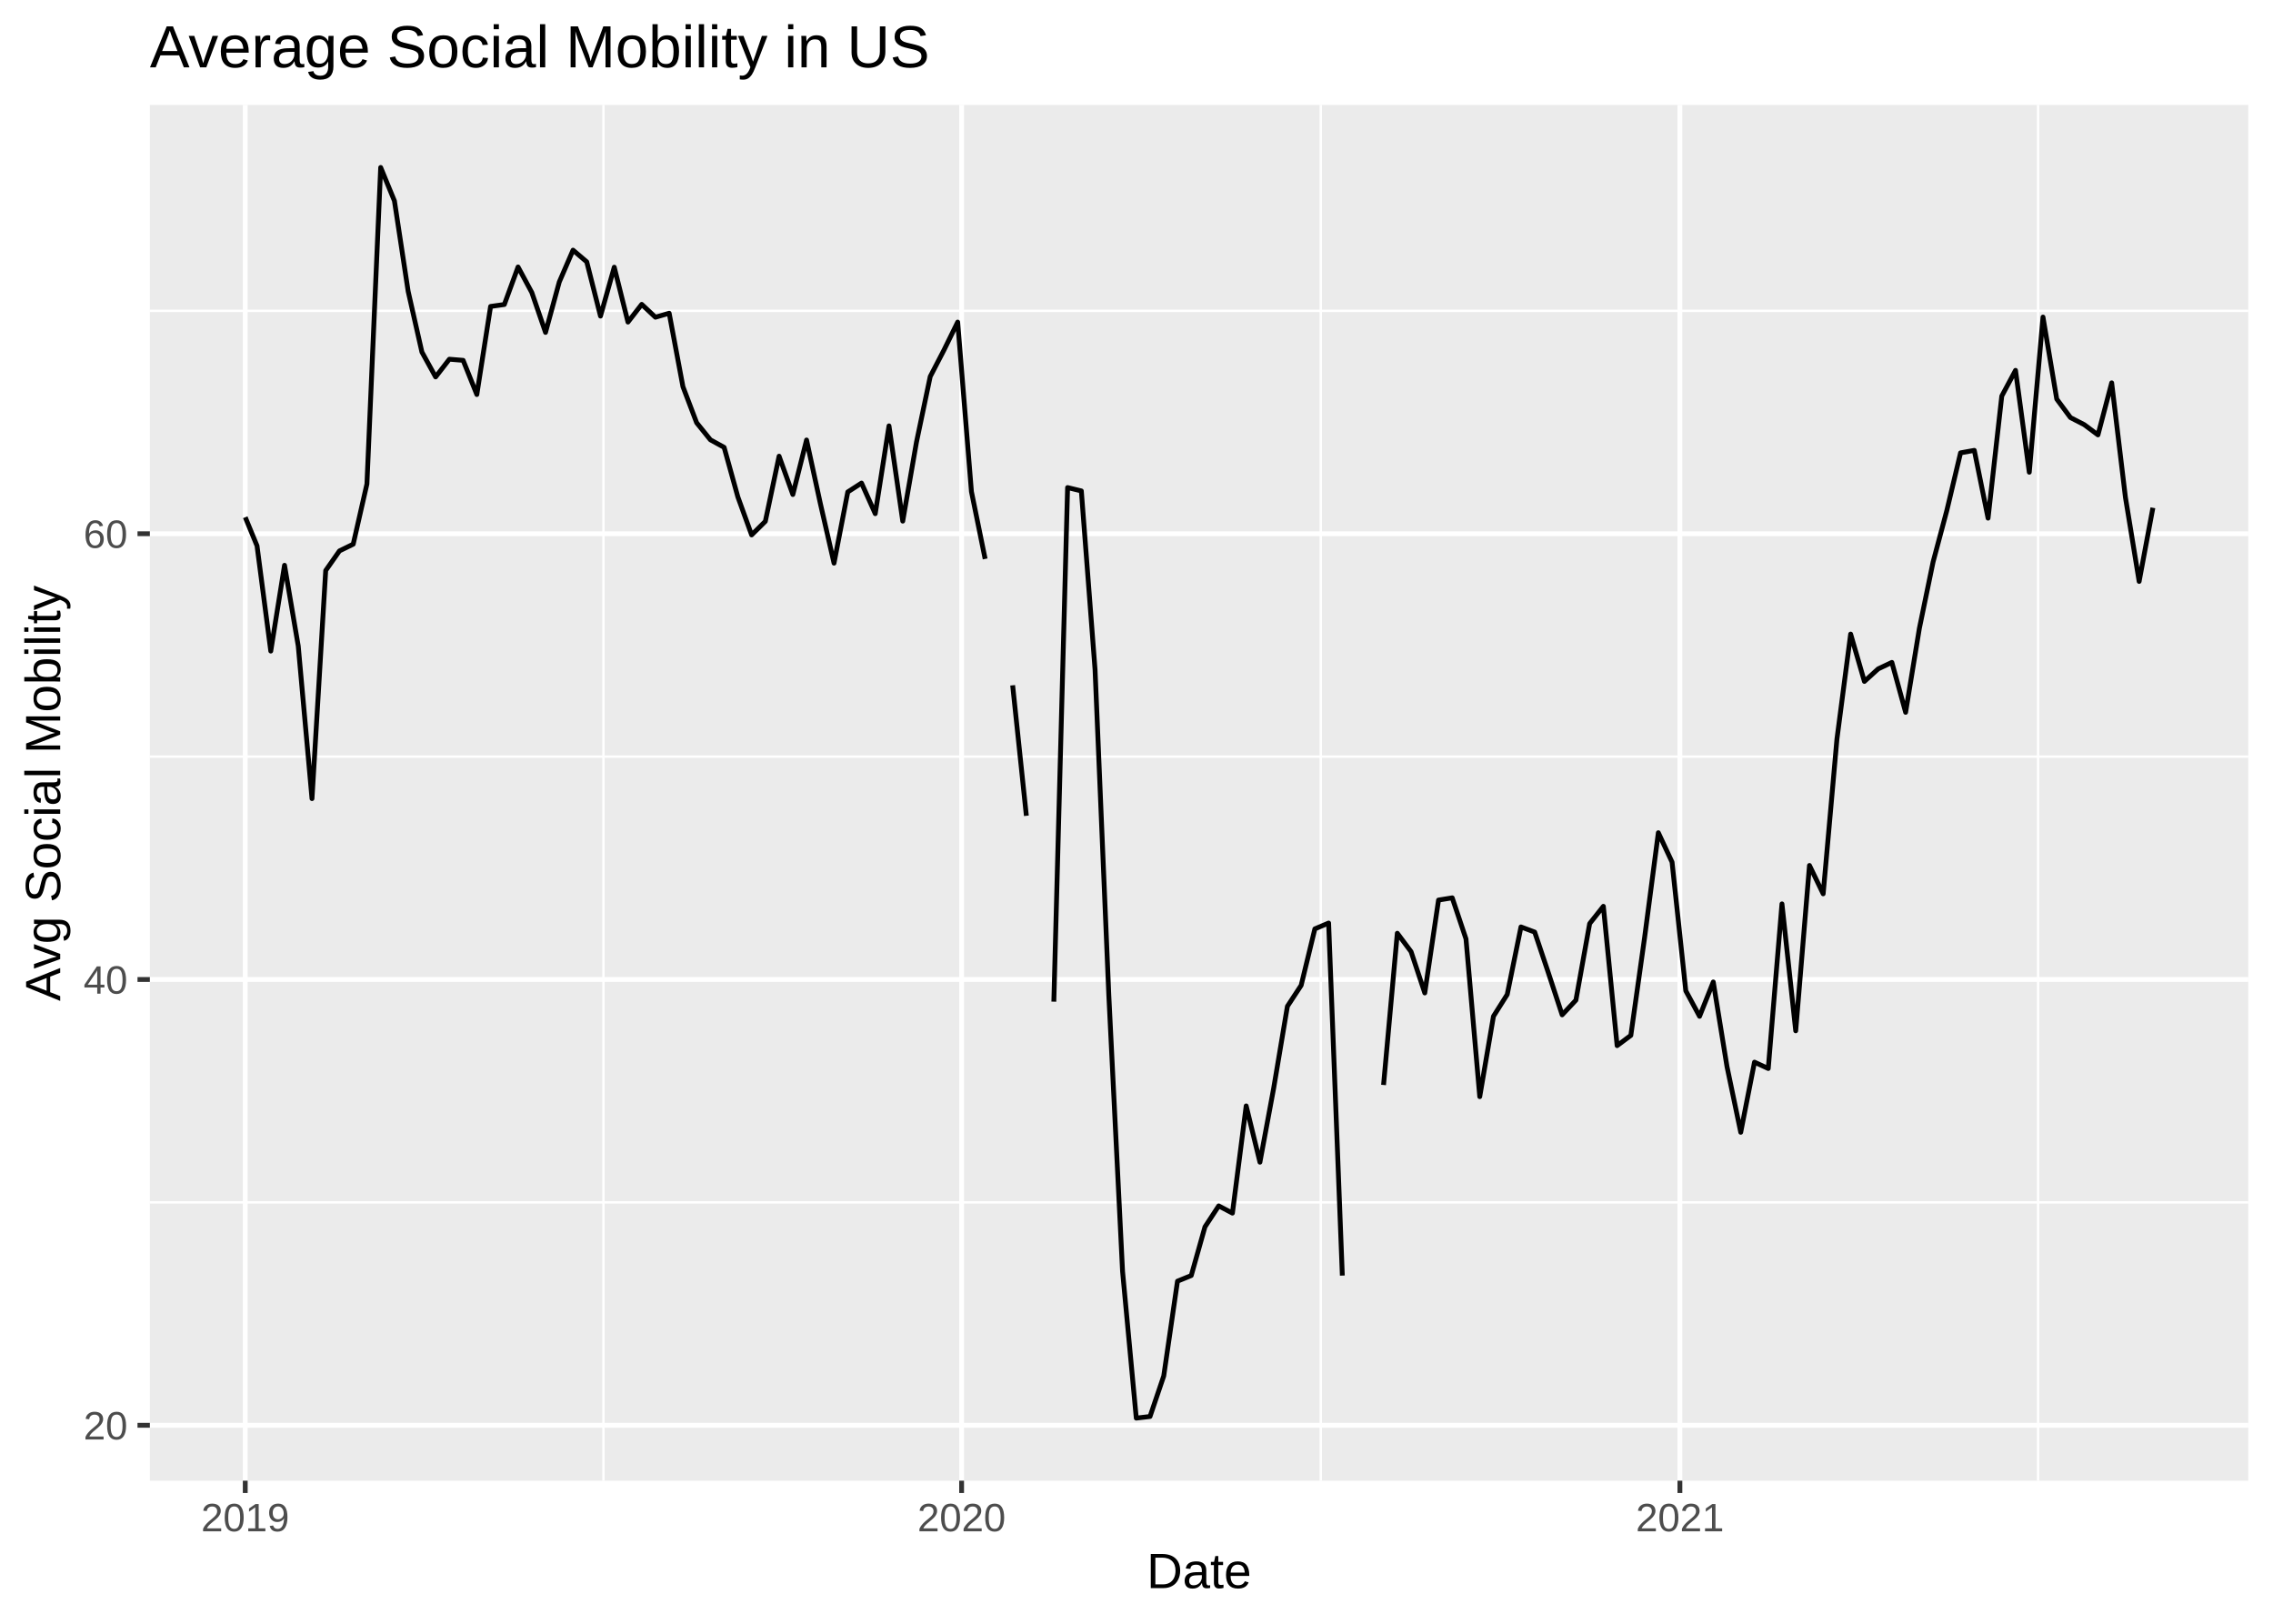
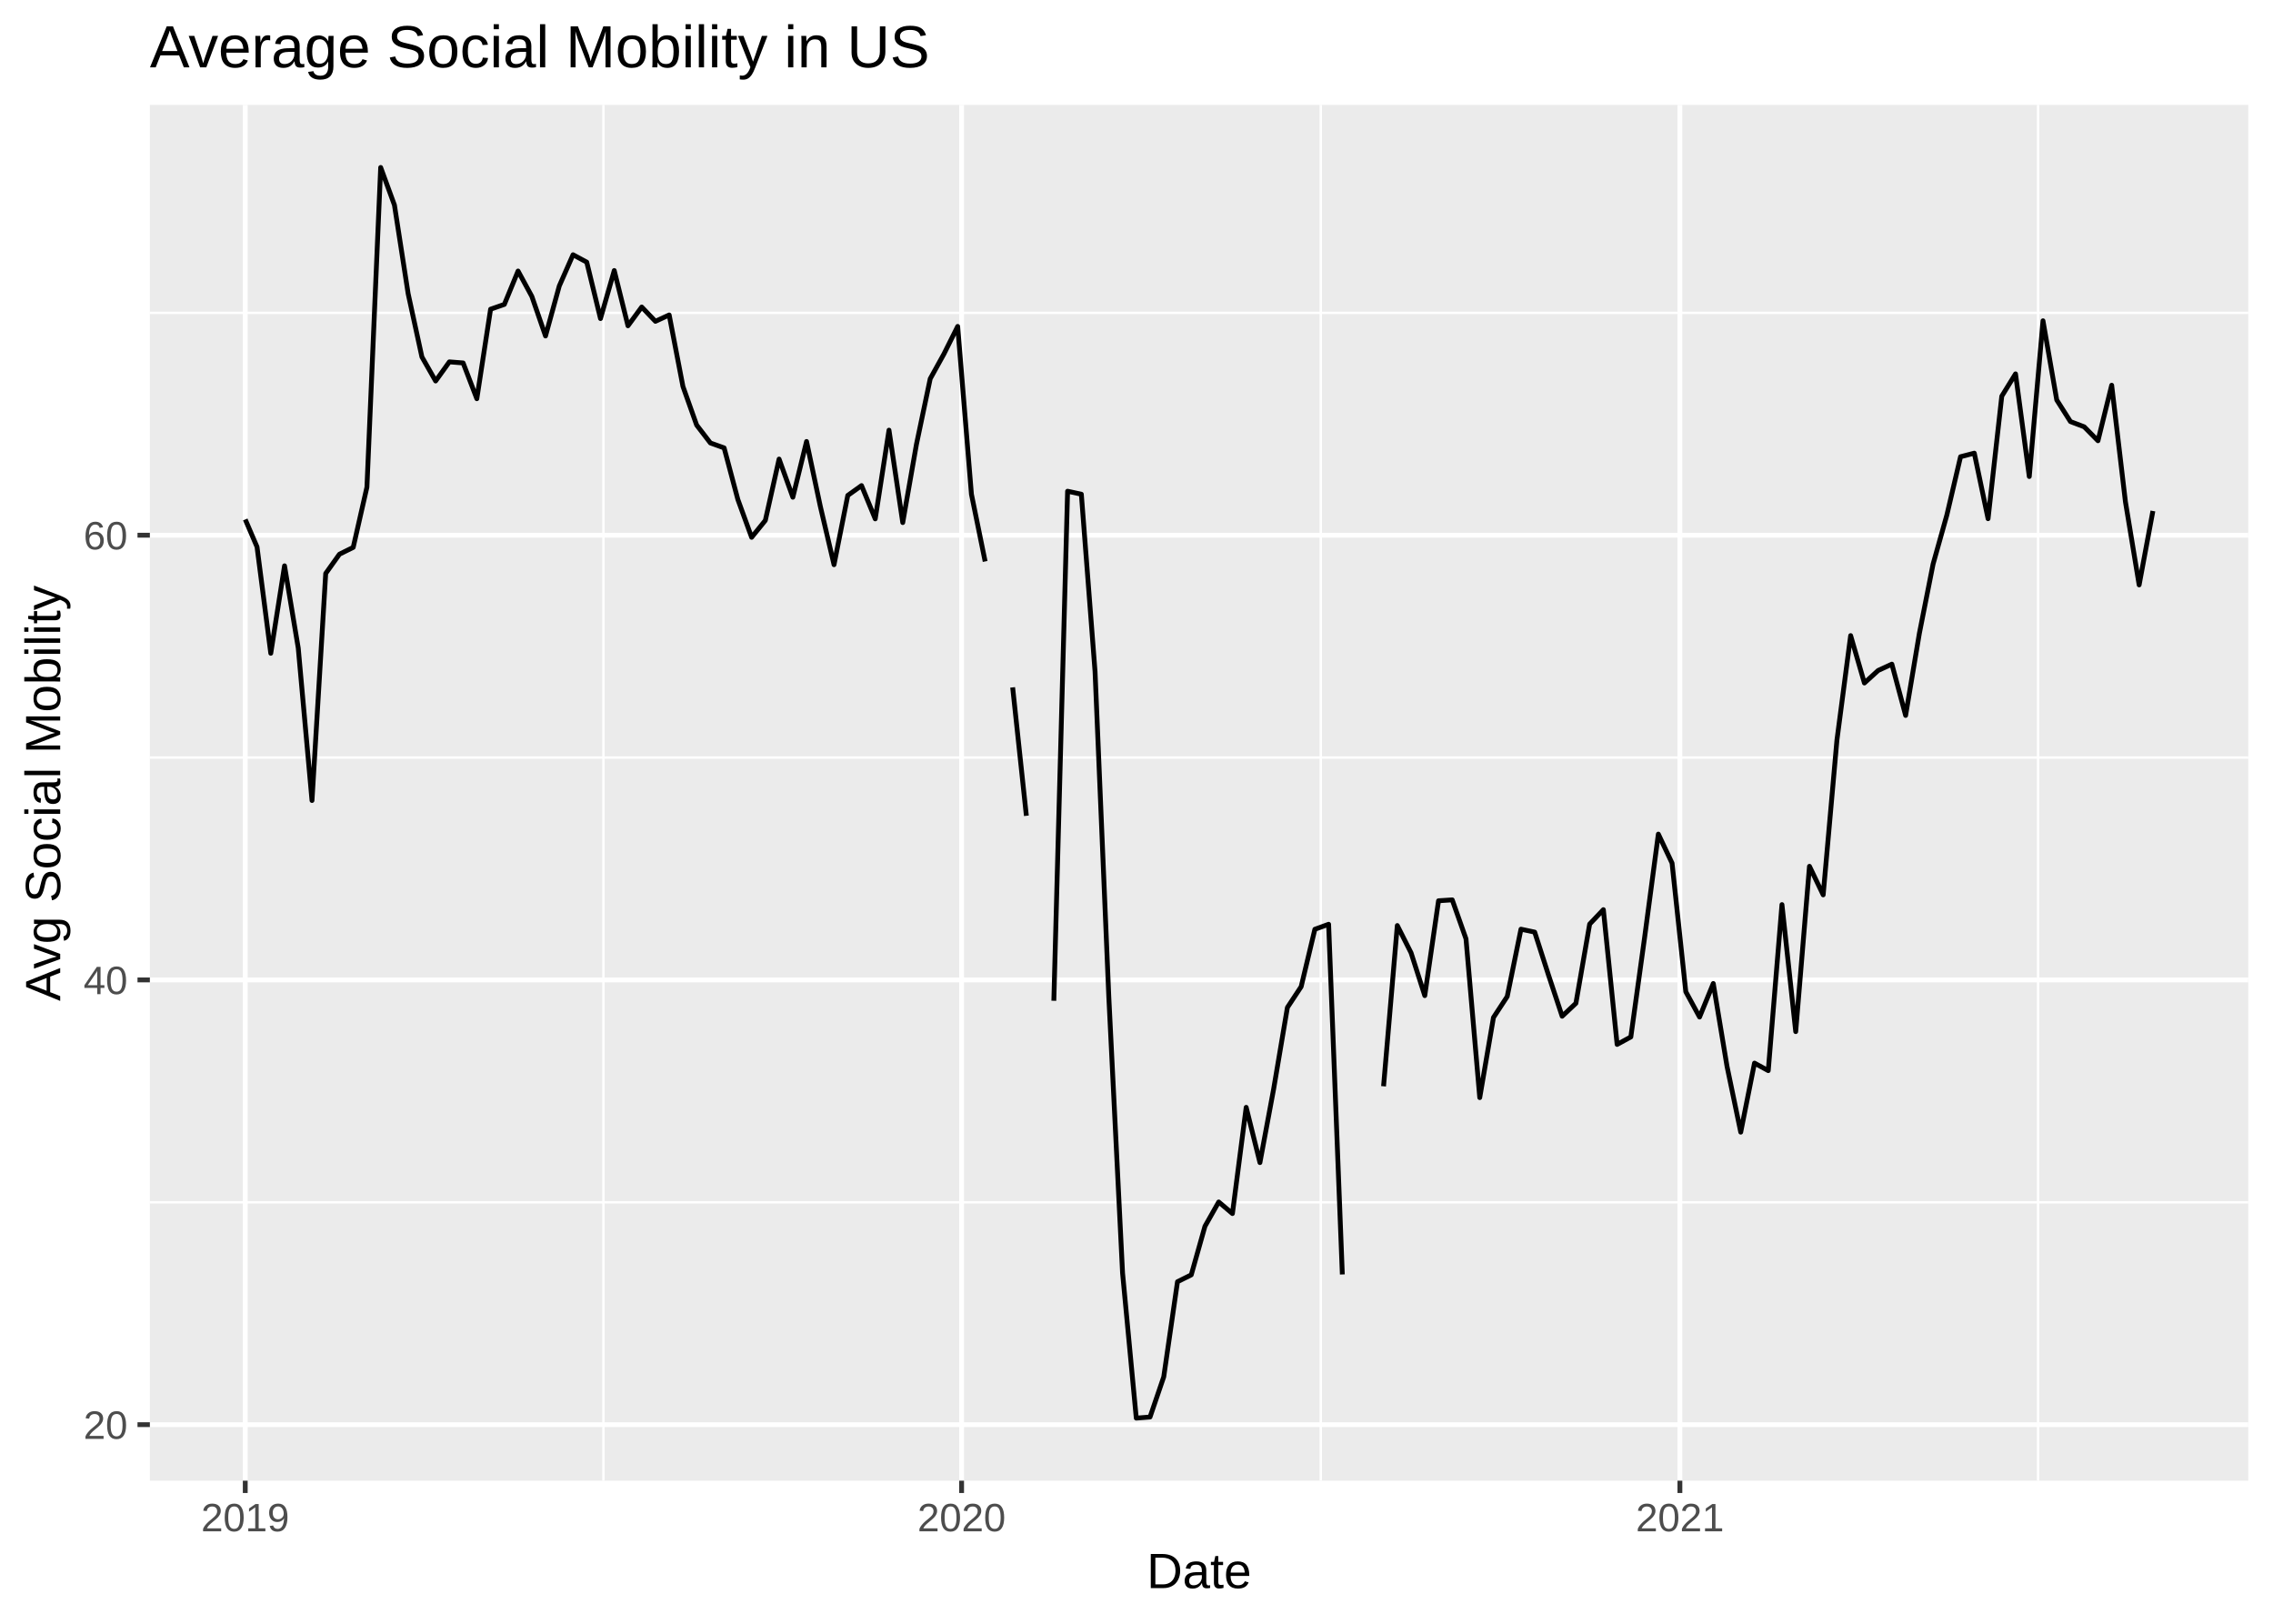
<svg xmlns="http://www.w3.org/2000/svg" viewBox="0 0 504.00 360.00">
  <defs>
    <style type="text/css">
    line, polyline, polygon, path, rect, circle {
      fill: none;
      stroke: #000000;
      stroke-linecap: round;
      stroke-linejoin: round;
      stroke-miterlimit: 10.00;
    }
  </style>
  </defs>
  <rect width="100%" height="100%" style="stroke: none; fill: #FFFFFF;" />
  <rect x="0" y="0.00" width="504.00" height="360.00" style="stroke-width: 1.07; stroke: #FFFFFF; fill: #FFFFFF;" />
  <defs>
    <clipPath id="cpMzMuMjN8NDk4LjUyfDMyOC4yOHwyMy4yNw==">
      <rect x="33.23" y="23.27" width="465.29" height="305.01" />
    </clipPath>
  </defs>
  <rect x="33.23" y="23.27" width="465.29" height="305.01" style="stroke-width: 1.07; stroke: none; fill: #EBEBEB;" clip-path="url(#cpMzMuMjN8NDk4LjUyfDMyOC4yOHwyMy4yNw==)" />
-   <polyline points="33.23,266.58 498.52,266.58 " style="stroke-width: 0.53; stroke: #FFFFFF; stroke-linecap: butt;" clip-path="url(#cpMzMuMjN8NDk4LjUyfDMyOC4yOHwyMy4yNw==)" />
-   <polyline points="33.23,167.75 498.52,167.75 " style="stroke-width: 0.53; stroke: #FFFFFF; stroke-linecap: butt;" clip-path="url(#cpMzMuMjN8NDk4LjUyfDMyOC4yOHwyMy4yNw==)" />
-   <polyline points="33.23,68.92 498.52,68.92 " style="stroke-width: 0.53; stroke: #FFFFFF; stroke-linecap: butt;" clip-path="url(#cpMzMuMjN8NDk4LjUyfDMyOC4yOHwyMy4yNw==)" />
+   <polyline points="33.23,266.56 498.52,266.56 " style="stroke-width: 0.53; stroke: #FFFFFF; stroke-linecap: butt;" clip-path="url(#cpMzMuMjN8NDk4LjUyfDMyOC4yOHwyMy4yNw==)" />
+   <polyline points="33.23,167.96 498.52,167.96 " style="stroke-width: 0.53; stroke: #FFFFFF; stroke-linecap: butt;" clip-path="url(#cpMzMuMjN8NDk4LjUyfDMyOC4yOHwyMy4yNw==)" />
+   <polyline points="33.23,69.36 498.52,69.36 " style="stroke-width: 0.53; stroke: #FFFFFF; stroke-linecap: butt;" clip-path="url(#cpMzMuMjN8NDk4LjUyfDMyOC4yOHwyMy4yNw==)" />
  <polyline points="133.80,328.28 133.80,23.27 " style="stroke-width: 0.53; stroke: #FFFFFF; stroke-linecap: butt;" clip-path="url(#cpMzMuMjN8NDk4LjUyfDMyOC4yOHwyMy4yNw==)" />
  <polyline points="292.86,328.28 292.86,23.27 " style="stroke-width: 0.53; stroke: #FFFFFF; stroke-linecap: butt;" clip-path="url(#cpMzMuMjN8NDk4LjUyfDMyOC4yOHwyMy4yNw==)" />
  <polyline points="451.91,328.28 451.91,23.27 " style="stroke-width: 0.53; stroke: #FFFFFF; stroke-linecap: butt;" clip-path="url(#cpMzMuMjN8NDk4LjUyfDMyOC4yOHwyMy4yNw==)" />
-   <polyline points="33.23,316.00 498.52,316.00 " style="stroke-width: 1.07; stroke: #FFFFFF; stroke-linecap: butt;" clip-path="url(#cpMzMuMjN8NDk4LjUyfDMyOC4yOHwyMy4yNw==)" />
-   <polyline points="33.23,217.16 498.52,217.16 " style="stroke-width: 1.07; stroke: #FFFFFF; stroke-linecap: butt;" clip-path="url(#cpMzMuMjN8NDk4LjUyfDMyOC4yOHwyMy4yNw==)" />
-   <polyline points="33.23,118.33 498.52,118.33 " style="stroke-width: 1.07; stroke: #FFFFFF; stroke-linecap: butt;" clip-path="url(#cpMzMuMjN8NDk4LjUyfDMyOC4yOHwyMy4yNw==)" />
+   <polyline points="33.23,315.86 498.52,315.86 " style="stroke-width: 1.07; stroke: #FFFFFF; stroke-linecap: butt;" clip-path="url(#cpMzMuMjN8NDk4LjUyfDMyOC4yOHwyMy4yNw==)" />
+   <polyline points="33.23,217.26 498.52,217.26 " style="stroke-width: 1.07; stroke: #FFFFFF; stroke-linecap: butt;" clip-path="url(#cpMzMuMjN8NDk4LjUyfDMyOC4yOHwyMy4yNw==)" />
+   <polyline points="33.23,118.66 498.52,118.66 " style="stroke-width: 1.07; stroke: #FFFFFF; stroke-linecap: butt;" clip-path="url(#cpMzMuMjN8NDk4LjUyfDMyOC4yOHwyMy4yNw==)" />
  <polyline points="54.38,328.28 54.38,23.27 " style="stroke-width: 1.07; stroke: #FFFFFF; stroke-linecap: butt;" clip-path="url(#cpMzMuMjN8NDk4LjUyfDMyOC4yOHwyMy4yNw==)" />
  <polyline points="213.22,328.28 213.22,23.27 " style="stroke-width: 1.07; stroke: #FFFFFF; stroke-linecap: butt;" clip-path="url(#cpMzMuMjN8NDk4LjUyfDMyOC4yOHwyMy4yNw==)" />
  <polyline points="372.49,328.28 372.49,23.27 " style="stroke-width: 1.07; stroke: #FFFFFF; stroke-linecap: butt;" clip-path="url(#cpMzMuMjN8NDk4LjUyfDMyOC4yOHwyMy4yNw==)" />
-   <polyline points="54.38,114.68 56.99,121.01 60.04,144.35 63.09,125.33 66.13,143.22 69.18,177.06 72.22,126.49 75.27,122.14 78.32,120.65 81.36,107.30 84.41,37.13 87.46,44.54 90.50,64.58 93.55,78.05 96.59,83.57 99.64,79.64 102.69,79.89 105.73,87.47 108.78,67.94 111.83,67.51 114.87,59.19 117.92,64.85 120.96,73.70 124.01,62.52 127.06,55.46 130.10,58.05 133.15,70.08 136.20,59.24 139.24,71.41 142.29,67.48 145.33,70.33 148.38,69.45 151.43,85.73 154.47,93.73 157.52,97.51 160.56,99.18 163.61,110.18 166.66,118.60 169.70,115.59 172.75,101.14 175.80,109.64 178.84,97.55 181.89,111.59 184.93,124.86 187.98,109.07 191.03,107.10 194.07,113.89 197.12,94.42 200.17,115.54 203.21,98.04 206.26,83.49 209.30,77.63 212.35,71.41 215.40,108.99 218.44,123.92 " style="stroke-width: 1.07; stroke-linecap: butt;" clip-path="url(#cpMzMuMjN8NDk4LjUyfDMyOC4yOHwyMy4yNw==)" />
-   <polyline points="224.54,151.94 227.58,180.87 " style="stroke-width: 1.07; stroke-linecap: butt;" clip-path="url(#cpMzMuMjN8NDk4LjUyfDMyOC4yOHwyMy4yNw==)" />
-   <polyline points="233.67,222.08 236.72,108.10 239.77,108.84 242.81,148.47 245.86,220.63 248.91,281.88 251.95,314.41 255.00,314.05 258.04,305.07 261.09,284.05 264.14,282.80 267.18,272.01 270.23,267.36 273.27,268.96 276.32,245.19 279.37,257.67 282.41,241.30 285.46,223.11 288.51,218.46 291.55,205.94 294.60,204.65 297.64,282.81 " style="stroke-width: 1.07; stroke-linecap: butt;" clip-path="url(#cpMzMuMjN8NDk4LjUyfDMyOC4yOHwyMy4yNw==)" />
-   <polyline points="306.78,240.55 309.83,206.91 312.88,210.99 315.92,220.15 318.97,199.55 322.01,199.06 325.06,208.17 328.11,243.14 331.15,225.32 334.20,220.49 337.25,205.51 340.29,206.65 343.34,215.73 346.38,225.00 349.43,221.75 352.48,204.77 355.52,200.94 358.57,231.83 361.61,229.56 364.66,207.89 367.71,184.62 370.75,191.14 373.80,219.68 376.85,225.33 379.89,217.71 382.94,236.51 385.98,251.04 389.03,235.49 392.08,236.90 395.12,200.40 398.17,228.54 401.22,191.88 404.26,198.17 407.31,163.87 410.35,140.58 413.40,151.08 416.45,148.30 419.49,146.86 422.54,157.93 425.59,139.31 428.63,124.59 431.68,113.17 434.72,100.40 437.77,99.85 440.82,114.88 443.86,87.81 446.91,82.11 449.96,104.70 453.00,70.30 456.05,88.48 459.09,92.58 462.14,94.15 465.19,96.42 468.23,84.88 471.28,110.27 474.32,128.91 477.37,112.58 " style="stroke-width: 1.07; stroke-linecap: butt;" clip-path="url(#cpMzMuMjN8NDk4LjUyfDMyOC4yOHwyMy4yNw==)" />
+   <polyline points="54.38,115.17 56.99,121.25 60.04,144.84 63.09,125.45 66.13,143.67 69.18,177.48 72.22,127.14 75.27,122.87 78.32,121.36 81.36,108.01 84.41,37.13 87.46,45.46 90.50,65.11 93.55,79.13 96.59,84.47 99.64,80.23 102.69,80.47 105.73,88.40 108.78,68.55 111.83,67.49 114.87,60.09 117.92,65.70 120.96,74.49 124.01,63.41 127.06,56.48 130.10,58.12 133.15,70.63 136.20,59.98 139.24,72.23 142.29,68.07 145.33,71.24 148.38,69.83 151.43,85.68 154.47,94.24 157.52,98.21 160.56,99.30 163.61,110.75 166.66,119.13 169.70,115.38 172.75,101.78 175.80,110.24 178.84,97.88 181.89,112.25 184.93,125.20 187.98,109.84 191.03,107.66 194.07,115.04 197.12,95.37 200.17,115.86 203.21,98.50 206.26,83.97 209.30,78.48 212.35,72.37 215.40,109.57 218.44,124.48 " style="stroke-width: 1.07; stroke-linecap: butt;" clip-path="url(#cpMzMuMjN8NDk4LjUyfDMyOC4yOHwyMy4yNw==)" />
+   <polyline points="224.54,152.40 227.58,180.87 " style="stroke-width: 1.07; stroke-linecap: butt;" clip-path="url(#cpMzMuMjN8NDk4LjUyfDMyOC4yOHwyMy4yNw==)" />
+   <polyline points="233.67,221.88 236.72,108.91 239.77,109.57 242.81,148.92 245.86,221.02 248.91,282.24 251.95,314.41 255.00,314.17 258.04,305.26 261.09,284.17 264.14,282.65 267.18,271.88 270.23,266.49 273.27,269.06 276.32,245.51 279.37,257.76 282.41,241.44 285.46,223.37 288.51,218.75 291.55,206.03 294.60,204.92 297.64,282.56 " style="stroke-width: 1.07; stroke-linecap: butt;" clip-path="url(#cpMzMuMjN8NDk4LjUyfDMyOC4yOHwyMy4yNw==)" />
+   <polyline points="306.78,240.84 309.83,205.20 312.88,211.25 315.92,220.74 318.97,199.71 322.01,199.51 325.06,208.15 328.11,243.35 331.15,225.59 334.20,220.94 337.25,206.01 340.29,206.66 343.34,216.14 346.38,225.31 349.43,222.44 352.48,204.88 355.52,201.68 358.57,231.56 361.61,229.90 364.66,207.88 367.71,184.93 370.75,191.36 373.80,219.88 376.85,225.49 379.89,218.05 382.94,236.43 385.98,251.01 389.03,235.70 392.08,237.37 395.12,200.56 398.17,228.72 401.22,192.07 404.26,198.40 407.31,164.09 410.35,140.92 413.40,151.43 416.45,148.65 419.49,147.25 422.54,158.62 425.59,140.42 428.63,125.06 431.68,114.20 434.72,101.26 437.77,100.47 440.82,115.00 443.86,87.84 446.91,82.89 449.96,105.65 453.00,71.12 456.05,88.68 459.09,93.47 462.14,94.63 465.19,97.72 468.23,85.41 471.28,111.25 474.32,129.68 477.37,113.29 " style="stroke-width: 1.07; stroke-linecap: butt;" clip-path="url(#cpMzMuMjN8NDk4LjUyfDMyOC4yOHwyMy4yNw==)" />
  <defs>
    <clipPath id="cpMC4wMHw1MDQuMDB8MzYwLjAwfDAuMDA=">
      <rect x="0.00" y="0.00" width="504.00" height="360.00" />
    </clipPath>
  </defs>
  <g clip-path="url(#cpMC4wMHw1MDQuMDB8MzYwLjAwfDAuMDA=)">
-     <text x="18.51" y="319.14" style="font-size: 8.80px; fill: #4D4D4D; font-family: Arial;" textLength="9.79px" lengthAdjust="spacingAndGlyphs">20</text>
+     <text x="18.51" y="319.01" style="font-size: 8.80px; fill: #4D4D4D; font-family: Arial;" textLength="9.79px" lengthAdjust="spacingAndGlyphs">20</text>
  </g>
  <g clip-path="url(#cpMC4wMHw1MDQuMDB8MzYwLjAwfDAuMDA=)">
-     <text x="18.51" y="220.31" style="font-size: 8.80px; fill: #4D4D4D; font-family: Arial;" textLength="9.79px" lengthAdjust="spacingAndGlyphs">40</text>
+     <text x="18.51" y="220.41" style="font-size: 8.80px; fill: #4D4D4D; font-family: Arial;" textLength="9.79px" lengthAdjust="spacingAndGlyphs">40</text>
  </g>
  <g clip-path="url(#cpMC4wMHw1MDQuMDB8MzYwLjAwfDAuMDA=)">
-     <text x="18.51" y="121.48" style="font-size: 8.80px; fill: #4D4D4D; font-family: Arial;" textLength="9.79px" lengthAdjust="spacingAndGlyphs">60</text>
+     <text x="18.51" y="121.81" style="font-size: 8.80px; fill: #4D4D4D; font-family: Arial;" textLength="9.79px" lengthAdjust="spacingAndGlyphs">60</text>
  </g>
-   <polyline points="30.49,316.00 33.23,316.00 " style="stroke-width: 1.07; stroke: #333333; stroke-linecap: butt;" clip-path="url(#cpMC4wMHw1MDQuMDB8MzYwLjAwfDAuMDA=)" />
-   <polyline points="30.49,217.16 33.23,217.16 " style="stroke-width: 1.07; stroke: #333333; stroke-linecap: butt;" clip-path="url(#cpMC4wMHw1MDQuMDB8MzYwLjAwfDAuMDA=)" />
-   <polyline points="30.49,118.33 33.23,118.33 " style="stroke-width: 1.07; stroke: #333333; stroke-linecap: butt;" clip-path="url(#cpMC4wMHw1MDQuMDB8MzYwLjAwfDAuMDA=)" />
+   <polyline points="30.49,315.86 33.23,315.86 " style="stroke-width: 1.07; stroke: #333333; stroke-linecap: butt;" clip-path="url(#cpMC4wMHw1MDQuMDB8MzYwLjAwfDAuMDA=)" />
+   <polyline points="30.49,217.26 33.23,217.26 " style="stroke-width: 1.07; stroke: #333333; stroke-linecap: butt;" clip-path="url(#cpMC4wMHw1MDQuMDB8MzYwLjAwfDAuMDA=)" />
+   <polyline points="30.49,118.66 33.23,118.66 " style="stroke-width: 1.07; stroke: #333333; stroke-linecap: butt;" clip-path="url(#cpMC4wMHw1MDQuMDB8MzYwLjAwfDAuMDA=)" />
  <polyline points="54.38,331.02 54.38,328.28 " style="stroke-width: 1.07; stroke: #333333; stroke-linecap: butt;" clip-path="url(#cpMC4wMHw1MDQuMDB8MzYwLjAwfDAuMDA=)" />
  <polyline points="213.22,331.02 213.22,328.28 " style="stroke-width: 1.07; stroke: #333333; stroke-linecap: butt;" clip-path="url(#cpMC4wMHw1MDQuMDB8MzYwLjAwfDAuMDA=)" />
  <polyline points="372.49,331.02 372.49,328.28 " style="stroke-width: 1.07; stroke: #333333; stroke-linecap: butt;" clip-path="url(#cpMC4wMHw1MDQuMDB8MzYwLjAwfDAuMDA=)" />
  <g clip-path="url(#cpMC4wMHw1MDQuMDB8MzYwLjAwfDAuMDA=)">
    <text x="44.59" y="339.51" style="font-size: 8.80px; fill: #4D4D4D; font-family: Arial;" textLength="19.58px" lengthAdjust="spacingAndGlyphs">2019</text>
  </g>
  <g clip-path="url(#cpMC4wMHw1MDQuMDB8MzYwLjAwfDAuMDA=)">
    <text x="203.43" y="339.51" style="font-size: 8.80px; fill: #4D4D4D; font-family: Arial;" textLength="19.58px" lengthAdjust="spacingAndGlyphs">2020</text>
  </g>
  <g clip-path="url(#cpMC4wMHw1MDQuMDB8MzYwLjAwfDAuMDA=)">
    <text x="362.71" y="339.51" style="font-size: 8.80px; fill: #4D4D4D; font-family: Arial;" textLength="19.58px" lengthAdjust="spacingAndGlyphs">2021</text>
  </g>
  <g clip-path="url(#cpMC4wMHw1MDQuMDB8MzYwLjAwfDAuMDA=)">
    <text x="254.26" y="352.10" style="font-size: 11.00px; font-family: Arial;" textLength="23.24px" lengthAdjust="spacingAndGlyphs">Date</text>
  </g>
  <g clip-path="url(#cpMC4wMHw1MDQuMDB8MzYwLjAwfDAuMDA=)">
    <text transform="translate(13.35,221.93) rotate(-90)" style="font-size: 11.00px; font-family: Arial;" textLength="92.31px" lengthAdjust="spacingAndGlyphs">Avg Social Mobility</text>
  </g>
  <g clip-path="url(#cpMC4wMHw1MDQuMDB8MzYwLjAwfDAuMDA=)">
    <text x="33.23" y="14.93" style="font-size: 13.20px; font-family: Arial;" textLength="173.14px" lengthAdjust="spacingAndGlyphs">Average Social Mobility in US</text>
  </g>
</svg>
